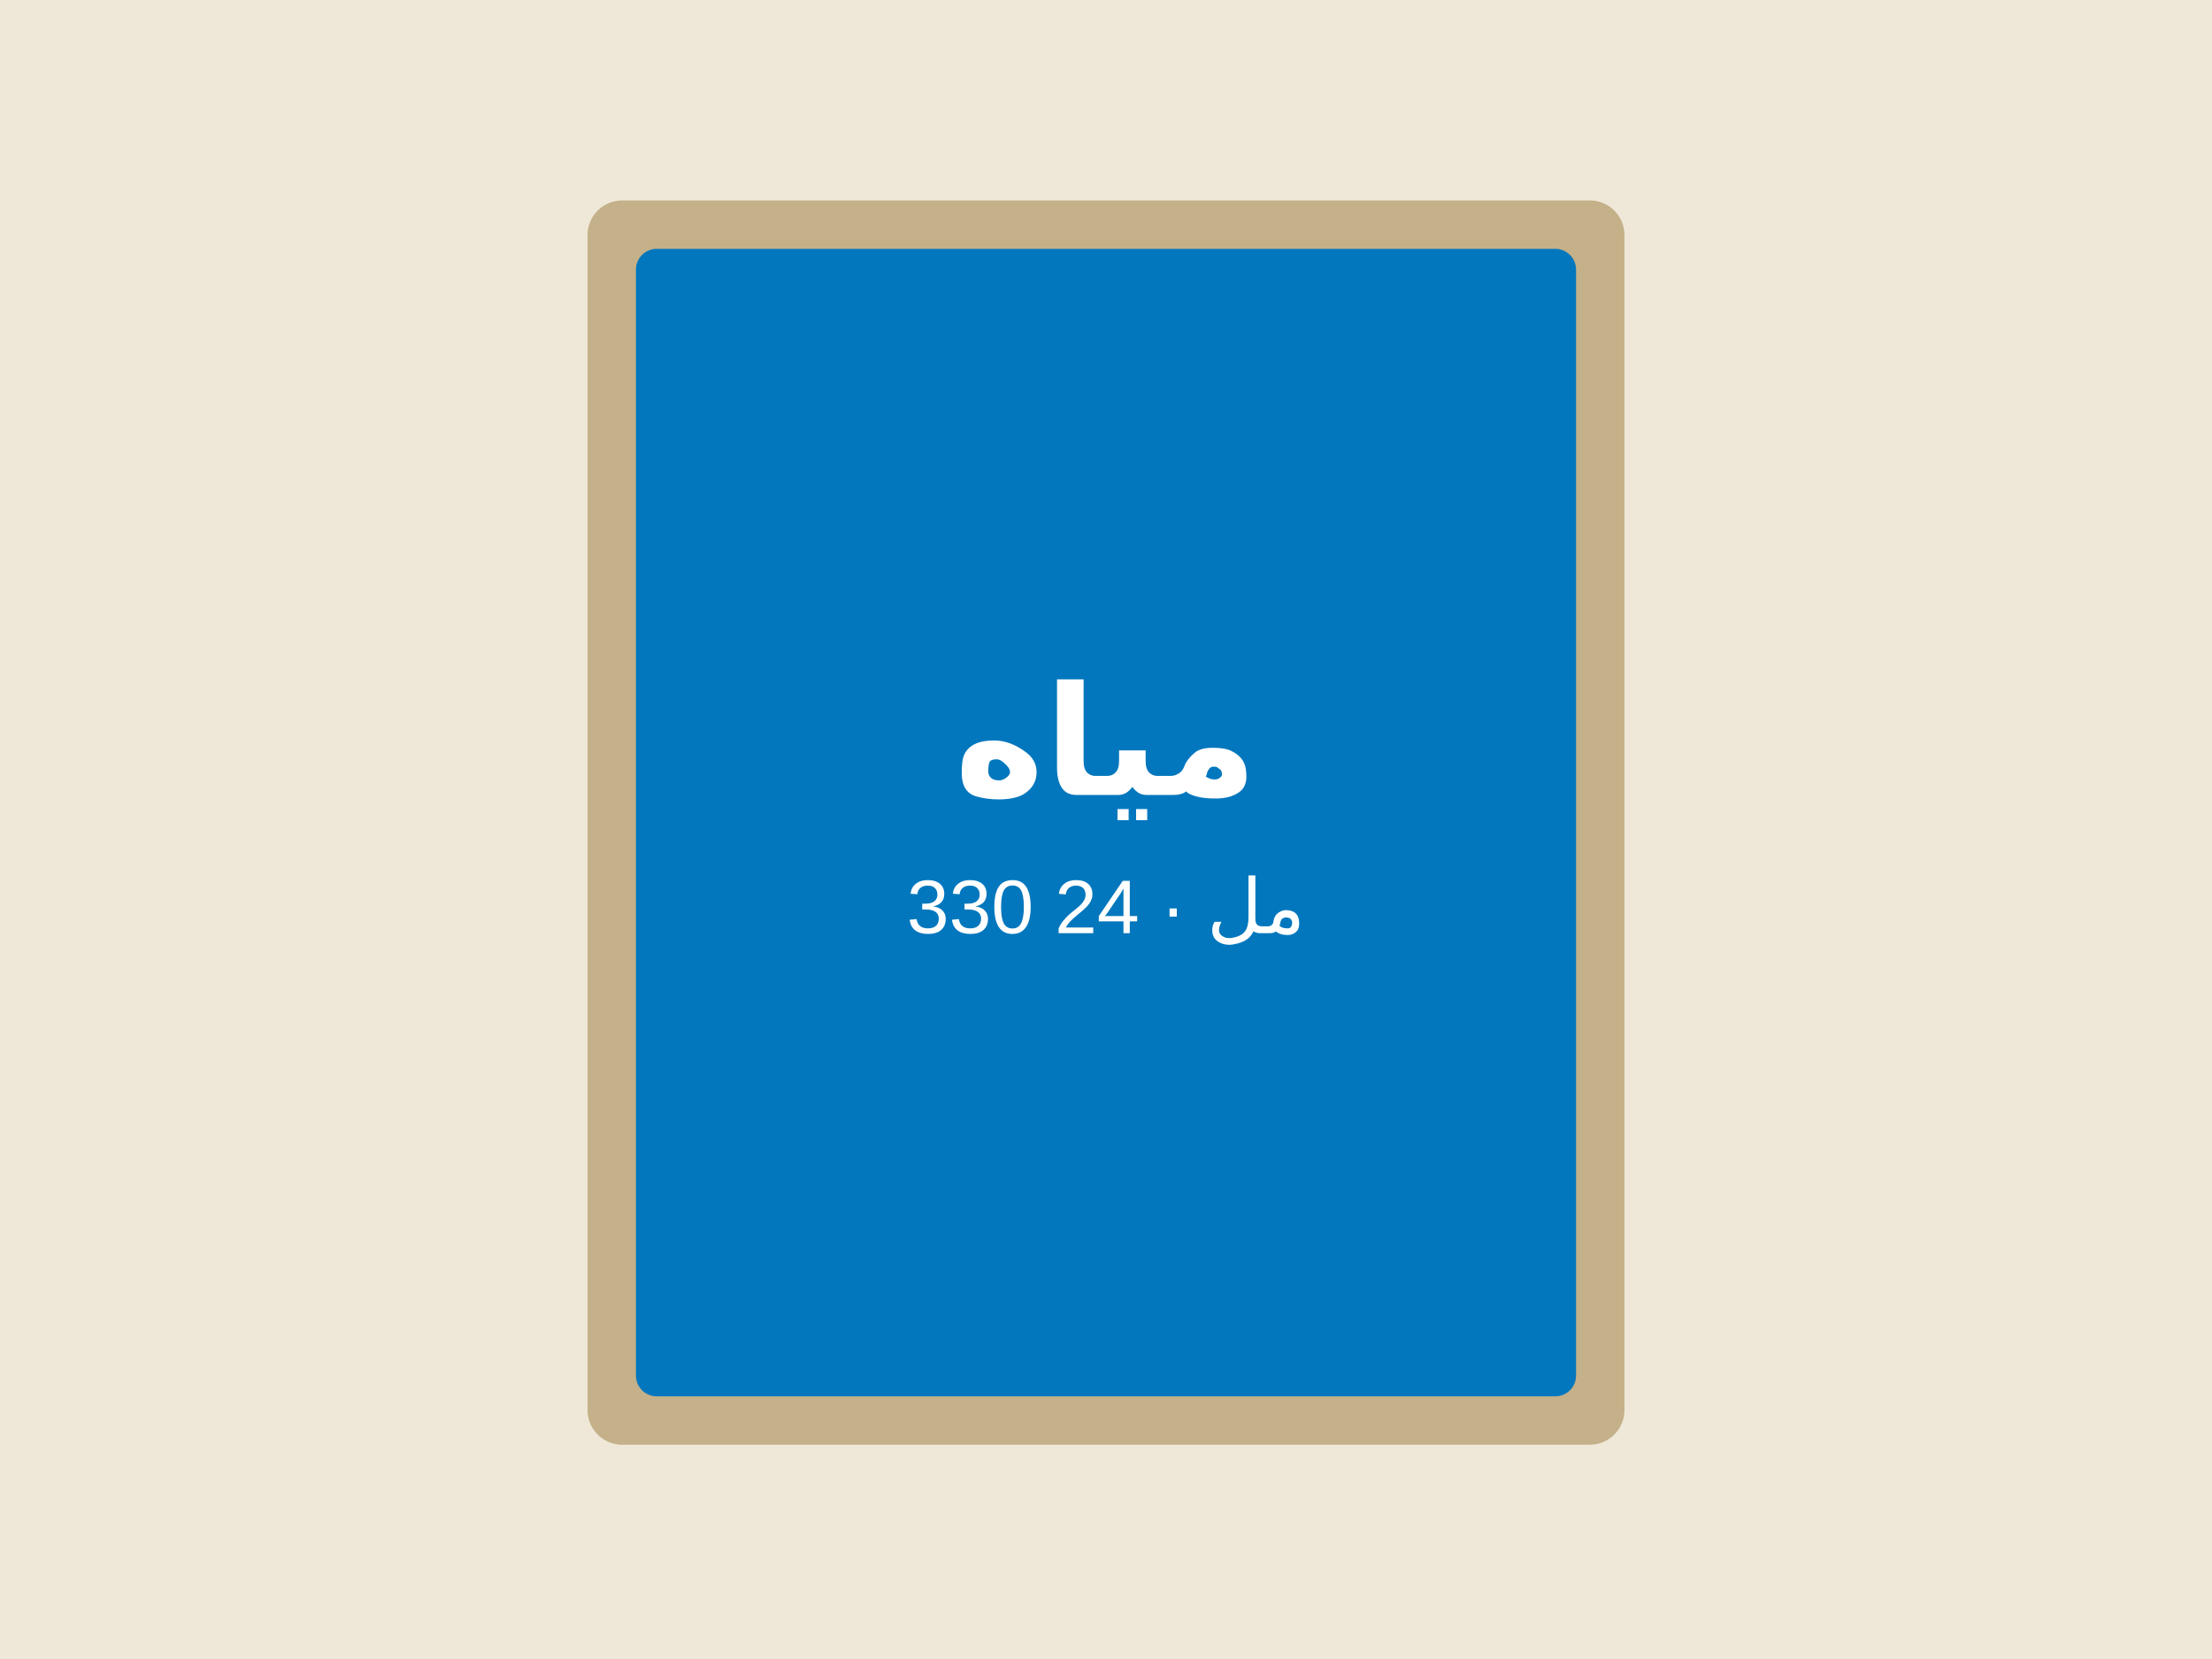
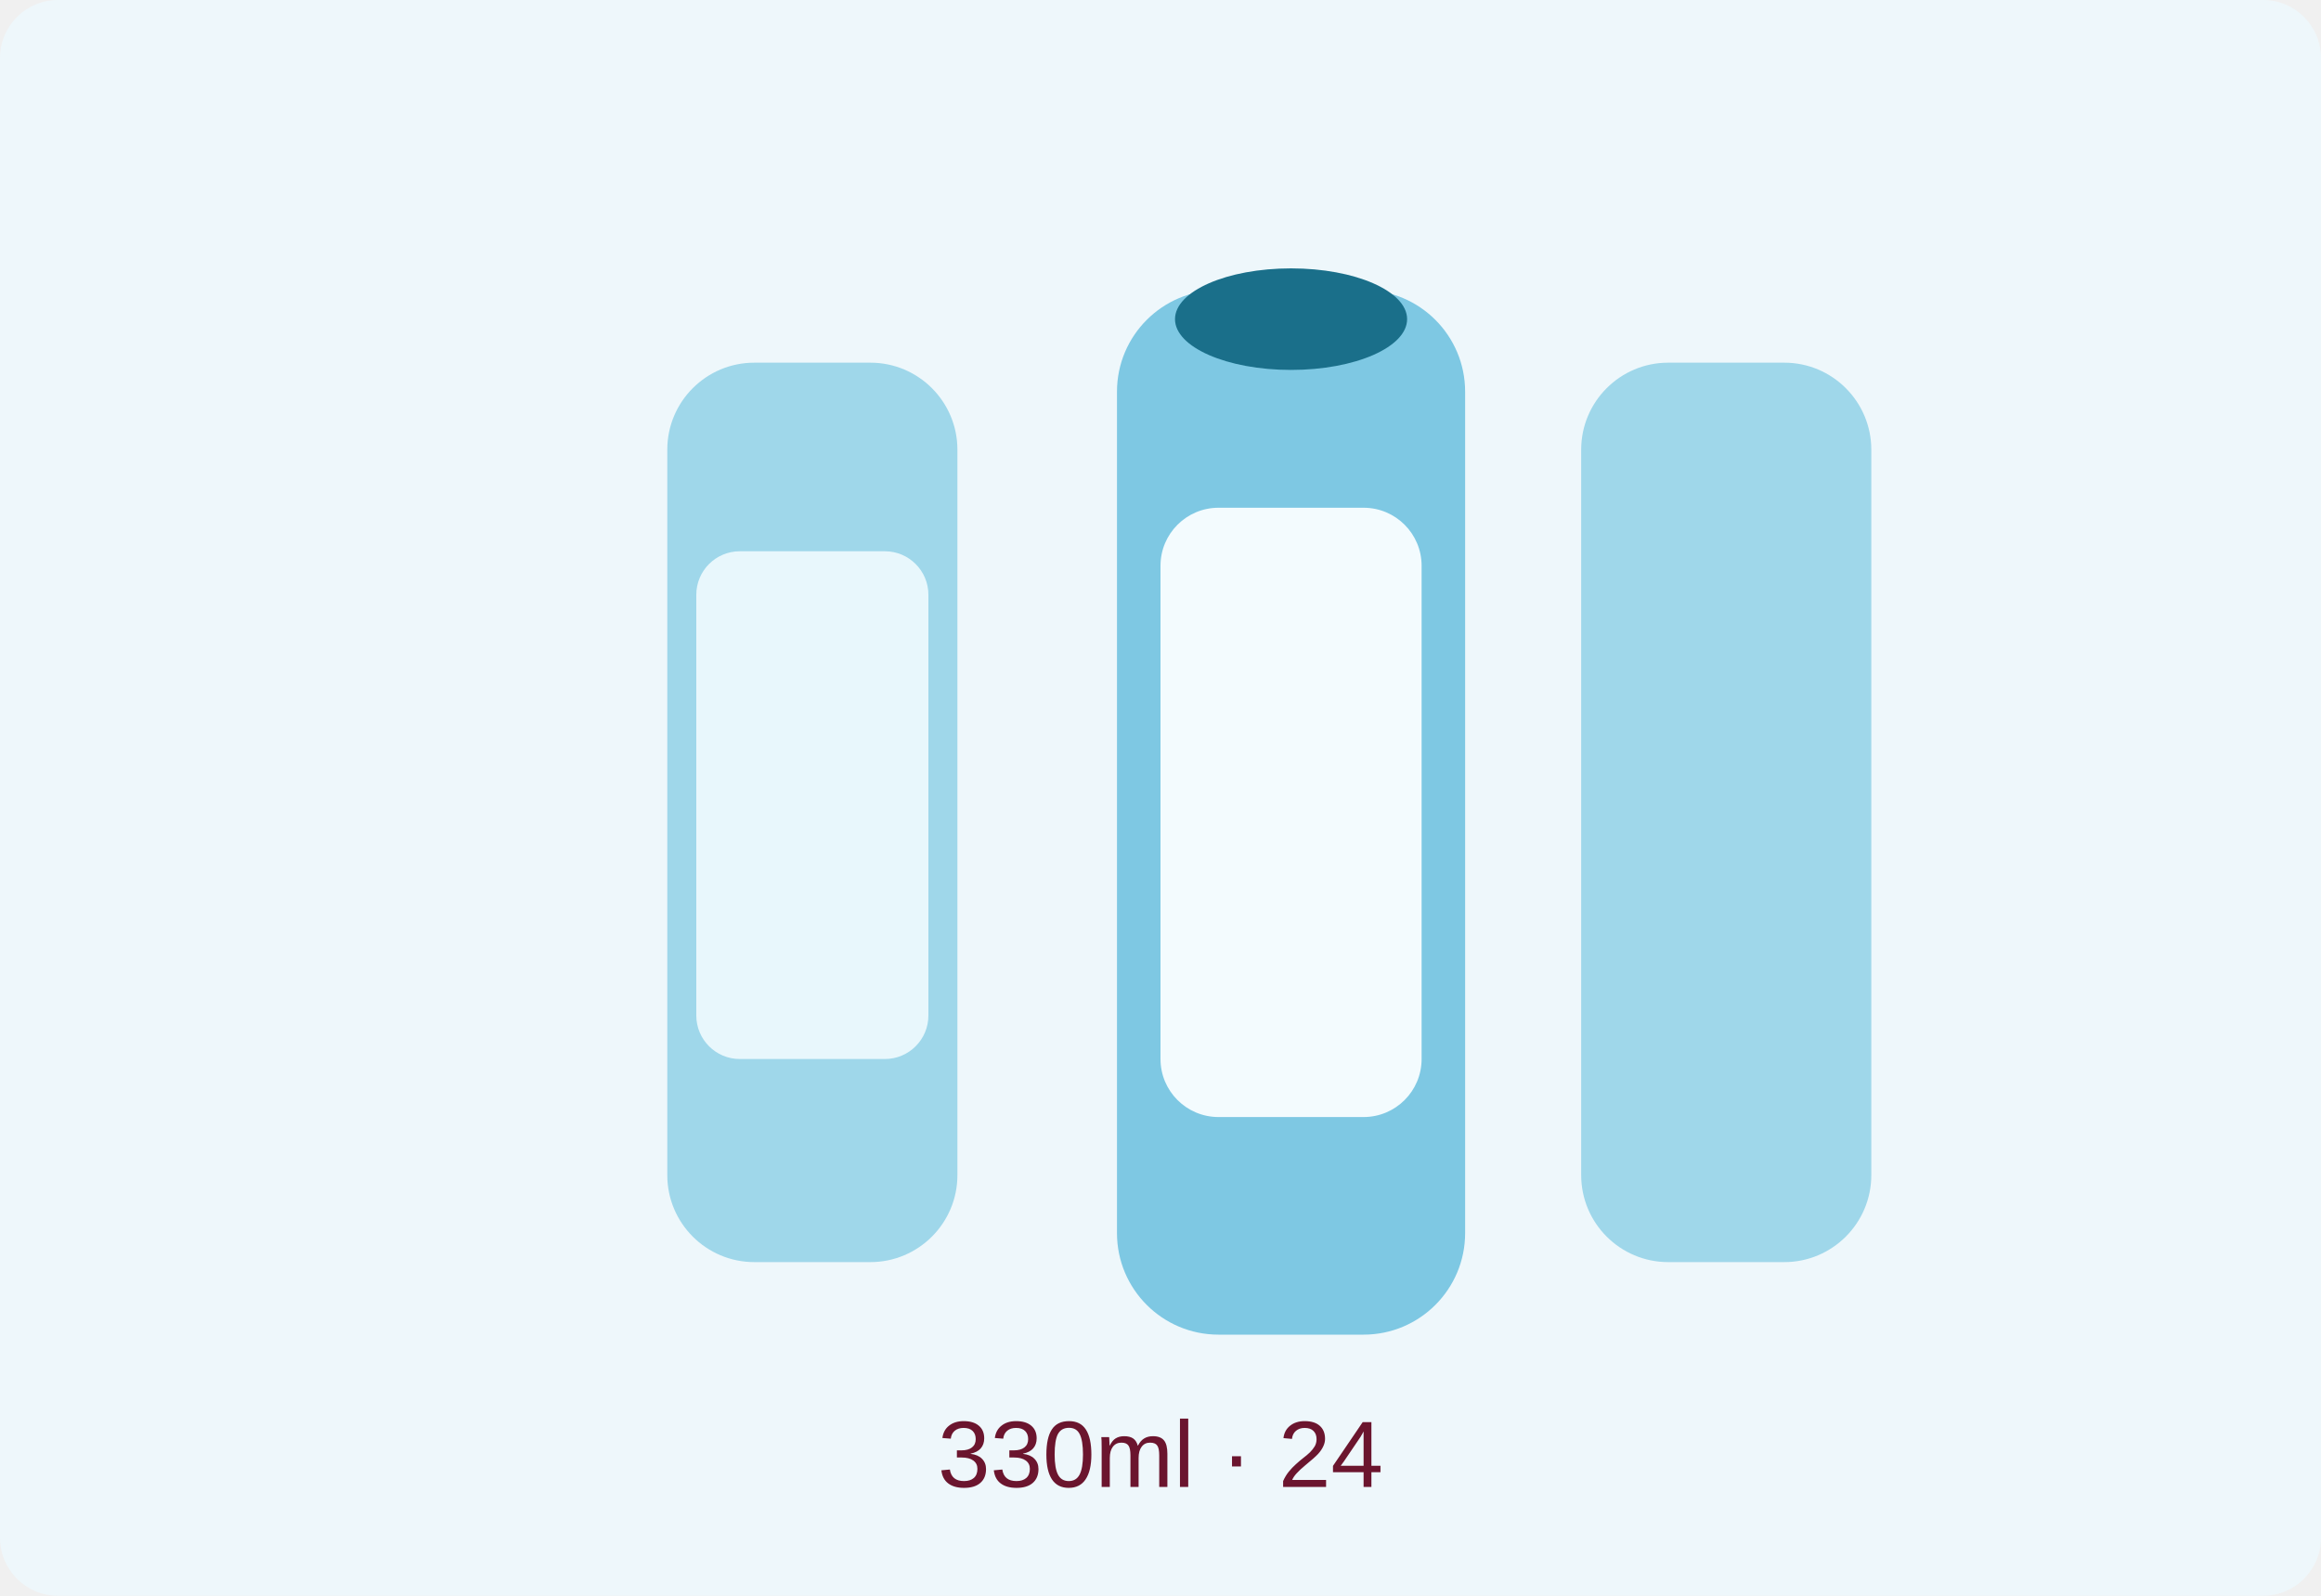
- <svg xmlns="http://www.w3.org/2000/svg" viewBox="0 0 640 480">
-   <rect width="640" height="480" fill="#efe8d8" />
-   <rect x="170" y="58" width="300" height="360" rx="10" fill="#c4b089" />
-   <rect x="184" y="72" width="272" height="332" rx="6" fill="#0277bd" />
-   <text x="320" y="230" text-anchor="middle" font-family="Tahoma,Arial" font-size="44" font-weight="700" fill="#fff">مياه</text>
-   <text x="320" y="270" text-anchor="middle" font-family="Tahoma,Arial" font-size="22" fill="#fff">330 مل · 24</text>
+ <svg xmlns="http://www.w3.org/2000/svg" viewBox="0 0 320 220">
+   <rect width="320" height="220" rx="8" fill="#eef7fb" />
+   <g transform="translate(70,28)">
+     <rect x="22" y="22" width="40" height="124" rx="12" fill="#9fd7ea" />
+     <rect x="26" y="48" width="32" height="70" rx="6" fill="#e8f7fc" />
+     <rect x="84" y="12" width="48" height="144" rx="14" fill="#7ec8e3" />
+     <rect x="90" y="42" width="36" height="84" rx="8" fill="#f3fbfe" />
+     <ellipse cx="108" cy="16" rx="16" ry="7" fill="#1a6f8a" />
+     <rect x="148" y="22" width="40" height="124" rx="12" fill="#9fd7ea" />
+   </g>
+   <text x="160" y="205" text-anchor="middle" font-size="13" font-family="Arial" fill="#6B152E">330ml · 24</text>
</svg>
